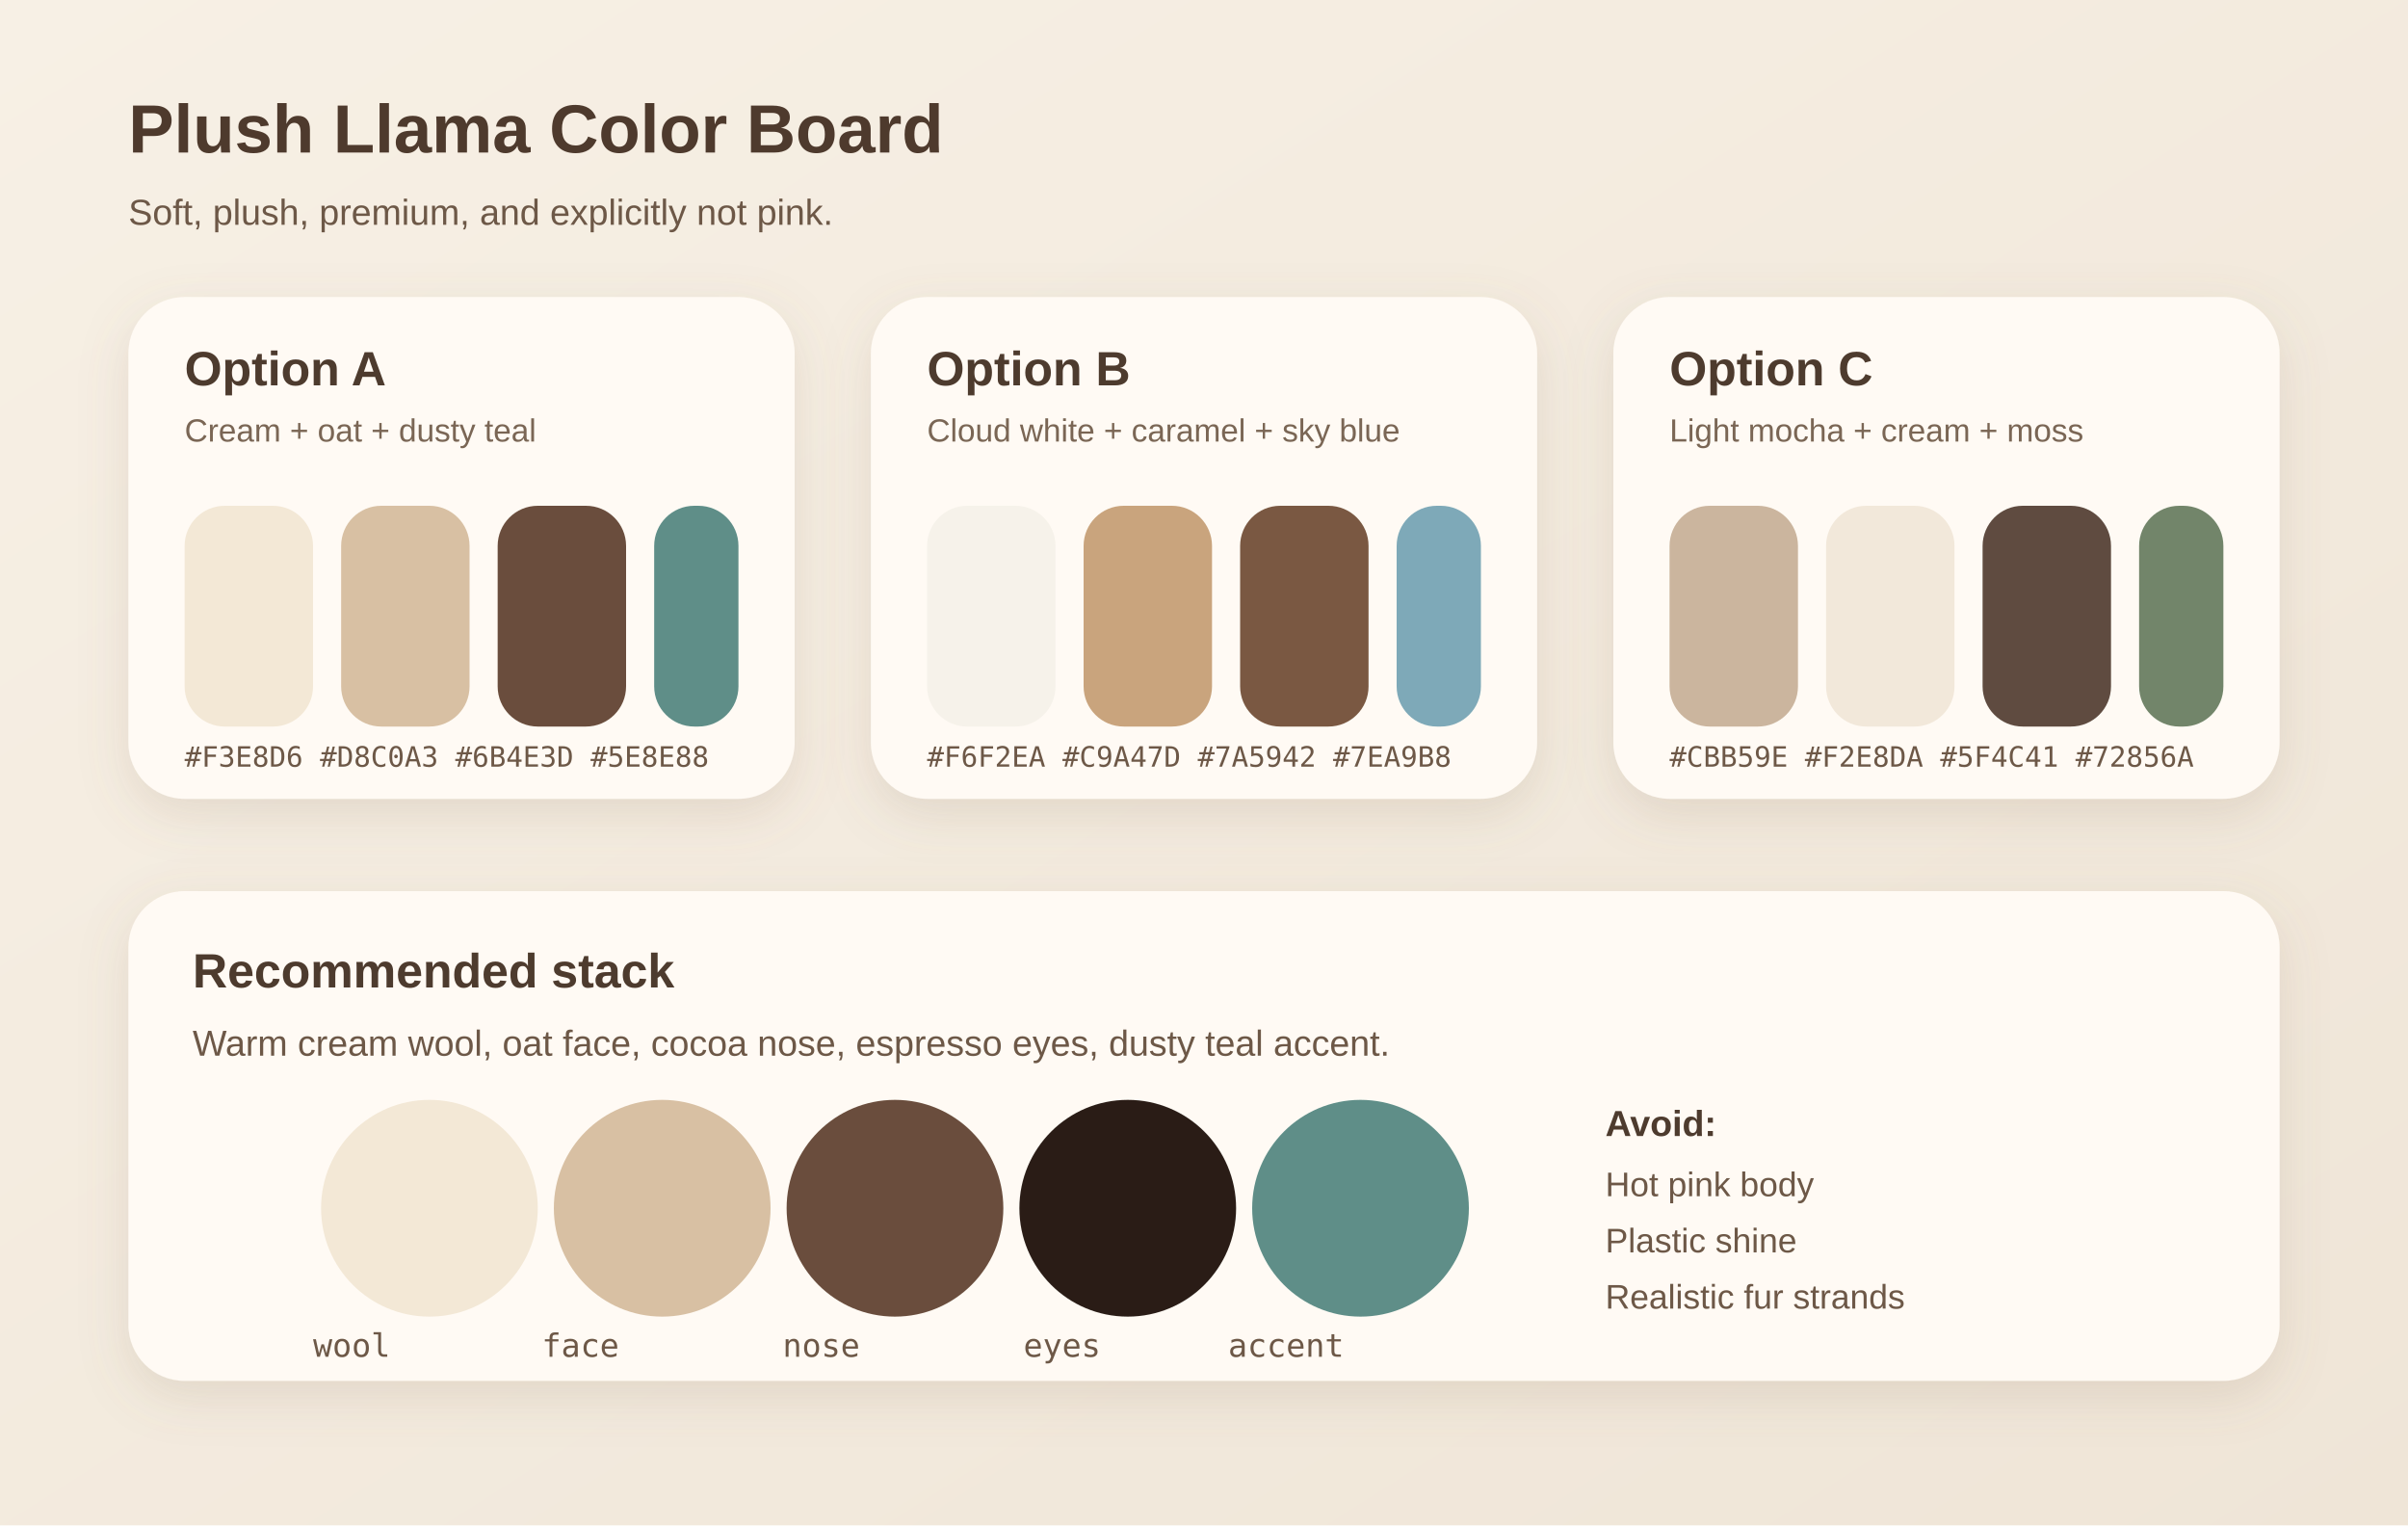
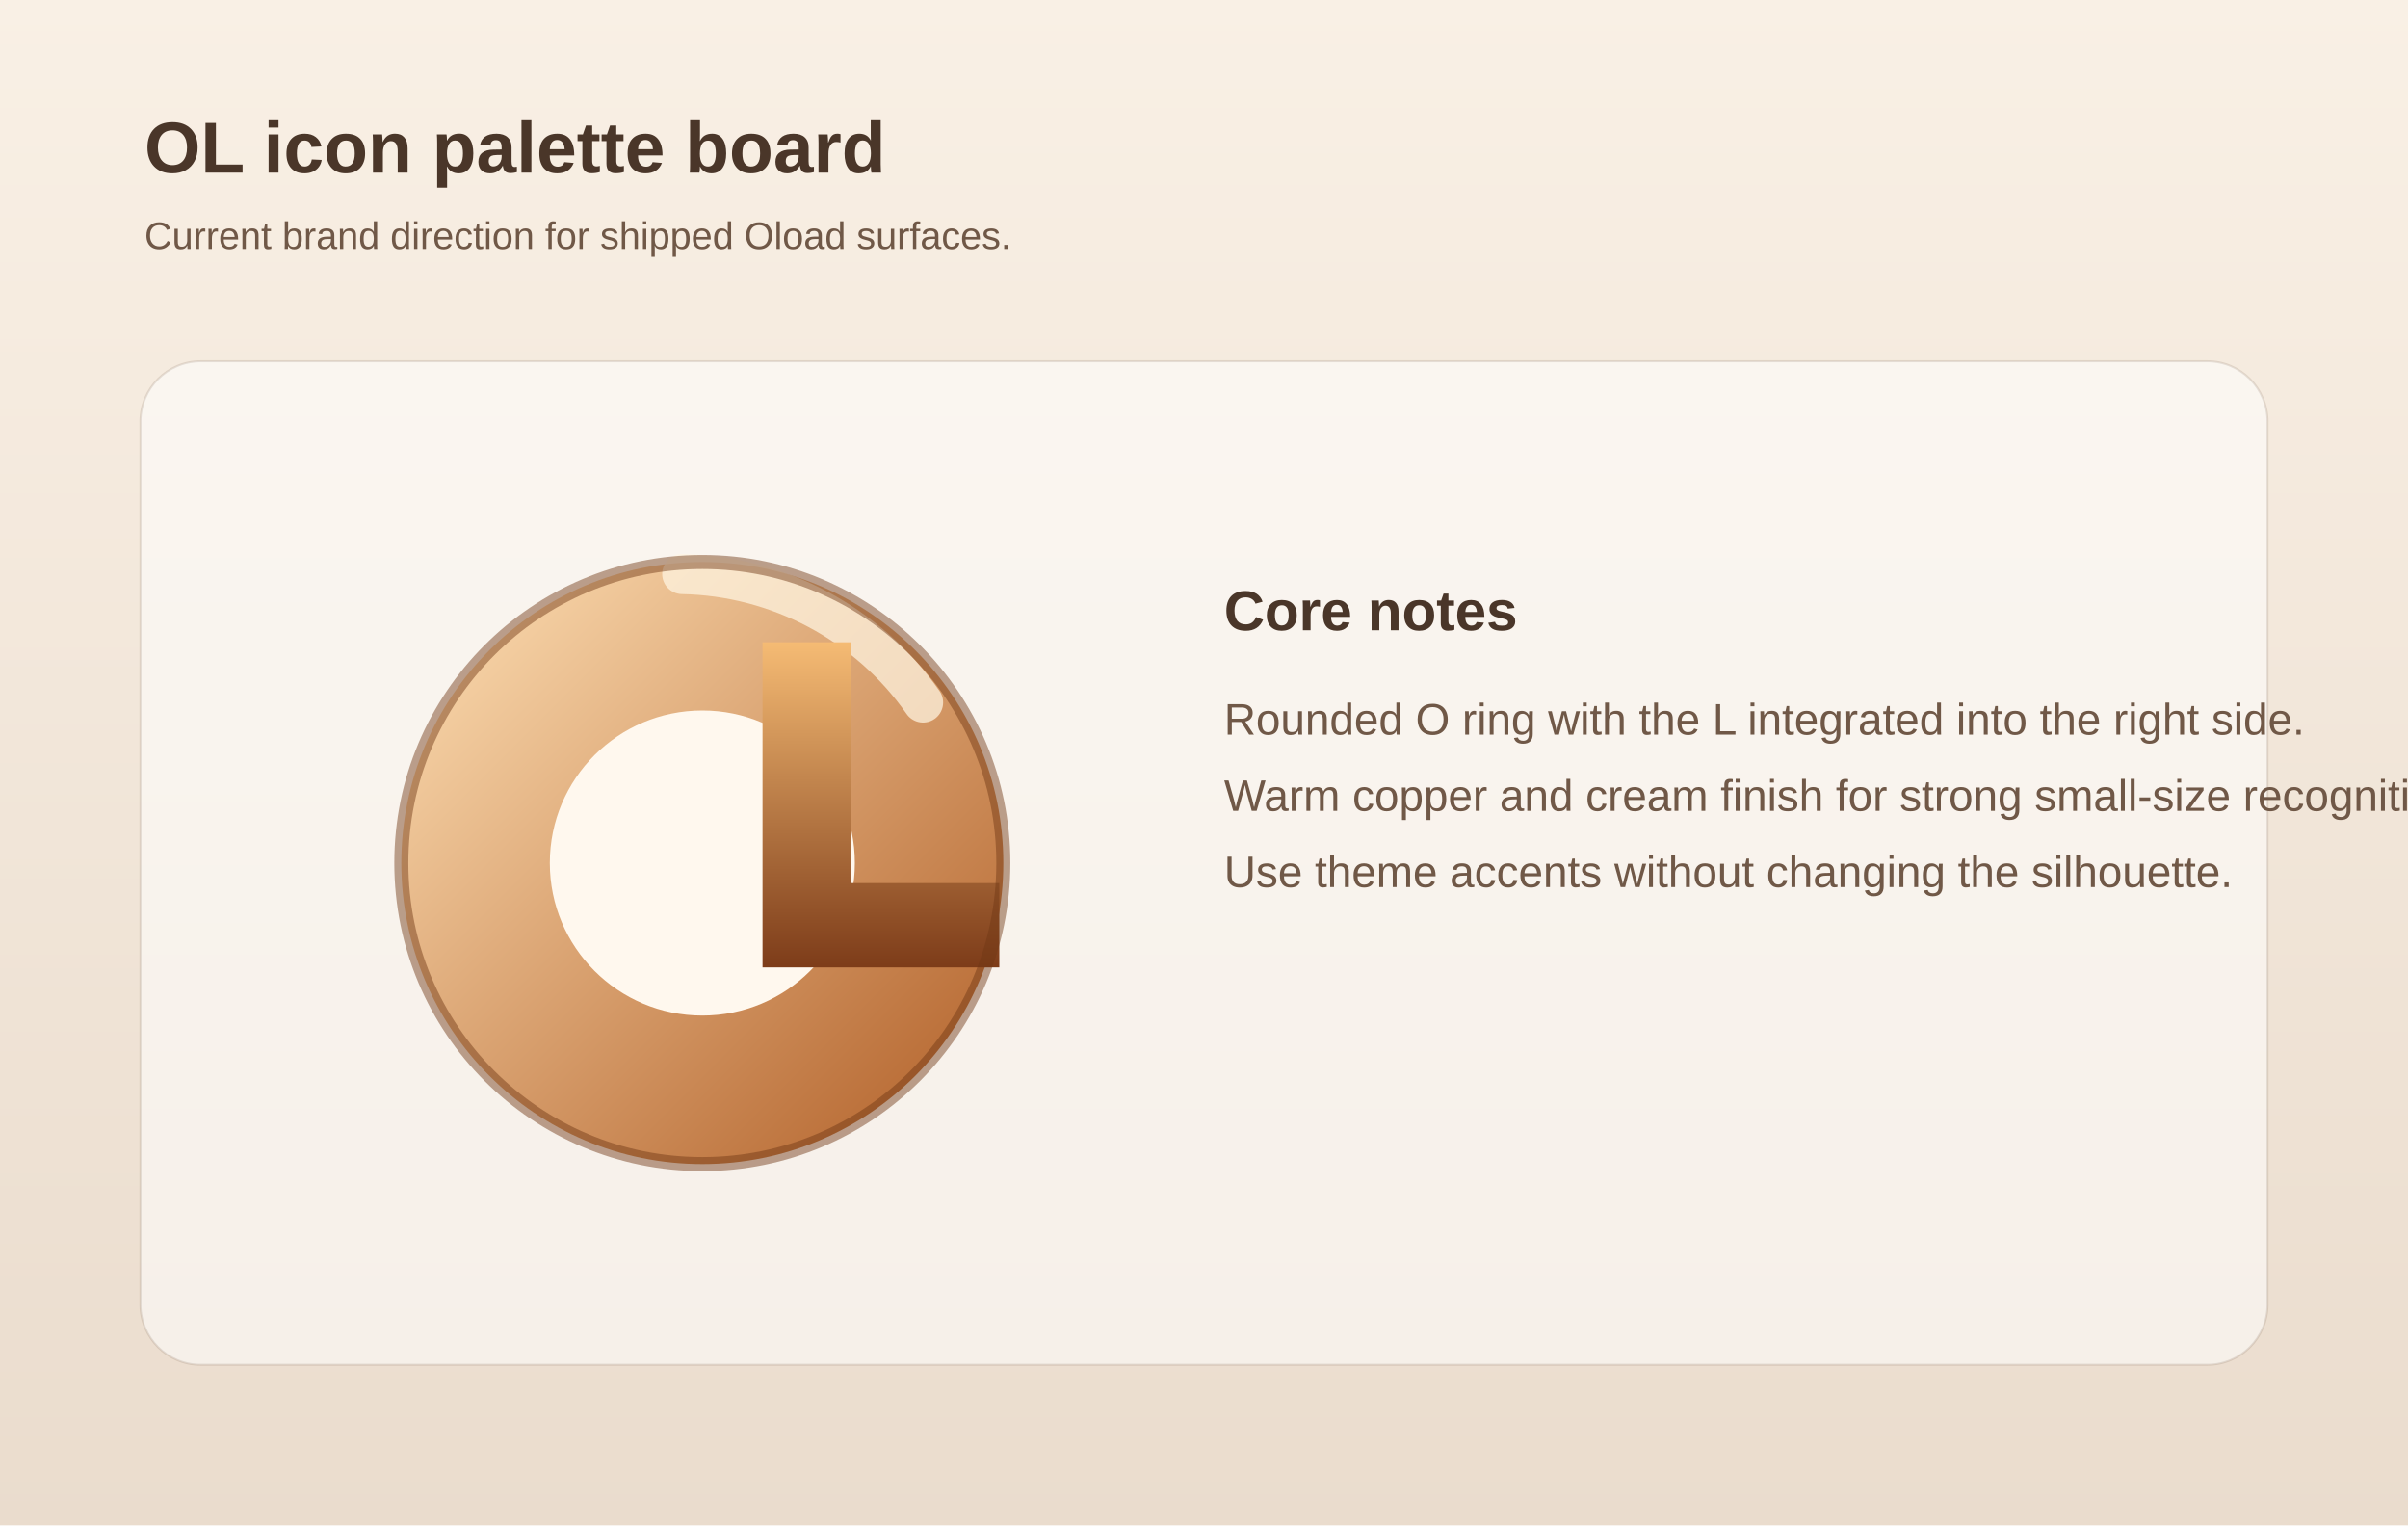
- <svg xmlns="http://www.w3.org/2000/svg" width="1200" height="760" viewBox="0 0 1200 760" role="img" aria-label="Plush llama color board">
+ <svg xmlns="http://www.w3.org/2000/svg" width="1200" height="760" viewBox="0 0 1200 760" role="img" aria-labelledby="title desc">
  <defs>
-     <linearGradient id="bg" x1="0" y1="0" x2="1" y2="1">
-       <stop offset="0%" stop-color="#f7f0e5" />
-       <stop offset="100%" stop-color="#efe5d7" />
+     <linearGradient id="bg" x1="0" y1="0" x2="0" y2="1">
+       <stop offset="0%" stop-color="#f9f0e5" />
+       <stop offset="100%" stop-color="#eadccd" />
    </linearGradient>
-     <filter id="shadow" x="-20%" y="-20%" width="140%" height="140%">
-       <feDropShadow dx="0" dy="8" stdDeviation="12" flood-color="#927a65" flood-opacity="0.18" />
-     </filter>
+     <linearGradient id="ring" x1="0" y1="0" x2="1" y2="1">
+       <stop offset="0%" stop-color="#ffe1b6" />
+       <stop offset="100%" stop-color="#b05d25" />
+     </linearGradient>
+     <linearGradient id="letter" x1="0" y1="0" x2="0" y2="1">
+       <stop offset="0%" stop-color="#f5bb74" />
+       <stop offset="100%" stop-color="#7d3c19" />
+     </linearGradient>
  </defs>
  <rect width="1200" height="760" fill="url(#bg)" />
-   <text x="64" y="76" font-family="Segoe UI, Arial, sans-serif" font-size="34" font-weight="700" fill="#4e3a2d">Plush Llama Color Board</text>
-   <text x="64" y="112" font-family="Segoe UI, Arial, sans-serif" font-size="18" fill="#6d5847">Soft, plush, premium, and explicitly not pink.</text>
-   <g filter="url(#shadow)">
-     <rect x="64" y="148" width="332" height="250" rx="28" fill="#fffaf4" />
-     <text x="92" y="192" font-family="Segoe UI, Arial, sans-serif" font-size="24" font-weight="700" fill="#4e3a2d">Option A</text>
-     <text x="92" y="220" font-family="Segoe UI, Arial, sans-serif" font-size="16" fill="#7a6654">Cream + oat + dusty teal</text>
-     <rect x="92" y="252" width="64" height="110" rx="20" fill="#F3E8D6" />
-     <rect x="170" y="252" width="64" height="110" rx="20" fill="#D8C0A3" />
-     <rect x="248" y="252" width="64" height="110" rx="20" fill="#6B4E3D" />
-     <rect x="326" y="252" width="42" height="110" rx="20" fill="#5E8E88" />
-     <text x="92" y="382" font-family="Consolas, monospace" font-size="14" fill="#6d5847">#F3E8D6  #D8C0A3  #6B4E3D  #5E8E88</text>
-   </g>
-   <g filter="url(#shadow)">
-     <rect x="434" y="148" width="332" height="250" rx="28" fill="#fffaf4" />
-     <text x="462" y="192" font-family="Segoe UI, Arial, sans-serif" font-size="24" font-weight="700" fill="#4e3a2d">Option B</text>
-     <text x="462" y="220" font-family="Segoe UI, Arial, sans-serif" font-size="16" fill="#7a6654">Cloud white + caramel + sky blue</text>
-     <rect x="462" y="252" width="64" height="110" rx="20" fill="#F6F2EA" />
-     <rect x="540" y="252" width="64" height="110" rx="20" fill="#C9A47D" />
-     <rect x="618" y="252" width="64" height="110" rx="20" fill="#7A5942" />
-     <rect x="696" y="252" width="42" height="110" rx="20" fill="#7EA9B8" />
-     <text x="462" y="382" font-family="Consolas, monospace" font-size="14" fill="#6d5847">#F6F2EA  #C9A47D  #7A5942  #7EA9B8</text>
-   </g>
-   <g filter="url(#shadow)">
-     <rect x="804" y="148" width="332" height="250" rx="28" fill="#fffaf4" />
-     <text x="832" y="192" font-family="Segoe UI, Arial, sans-serif" font-size="24" font-weight="700" fill="#4e3a2d">Option C</text>
-     <text x="832" y="220" font-family="Segoe UI, Arial, sans-serif" font-size="16" fill="#7a6654">Light mocha + cream + moss</text>
-     <rect x="832" y="252" width="64" height="110" rx="20" fill="#CBB59E" />
-     <rect x="910" y="252" width="64" height="110" rx="20" fill="#F2E8DA" />
-     <rect x="988" y="252" width="64" height="110" rx="20" fill="#5F4C41" />
-     <rect x="1066" y="252" width="42" height="110" rx="20" fill="#72856A" />
-     <text x="832" y="382" font-family="Consolas, monospace" font-size="14" fill="#6d5847">#CBB59E  #F2E8DA  #5F4C41  #72856A</text>
-   </g>
-   <g filter="url(#shadow)">
-     <rect x="64" y="444" width="1072" height="244" rx="28" fill="#fffaf4" />
-     <text x="96" y="492" font-family="Segoe UI, Arial, sans-serif" font-size="24" font-weight="700" fill="#4e3a2d">Recommended stack</text>
-     <text x="96" y="526" font-family="Segoe UI, Arial, sans-serif" font-size="18" fill="#6d5847">Warm cream wool, oat face, cocoa nose, espresso eyes, dusty teal accent.</text>
-     <circle cx="214" cy="602" r="54" fill="#F3E8D6" />
-     <circle cx="330" cy="602" r="54" fill="#D8C0A3" />
-     <circle cx="446" cy="602" r="54" fill="#6B4E3D" />
-     <circle cx="562" cy="602" r="54" fill="#2A1E18" />
-     <circle cx="678" cy="602" r="54" fill="#5E8E88" />
-     <text x="156" y="676" font-family="Consolas, monospace" font-size="16" fill="#6d5847">wool</text>
-     <text x="270" y="676" font-family="Consolas, monospace" font-size="16" fill="#6d5847">face</text>
-     <text x="390" y="676" font-family="Consolas, monospace" font-size="16" fill="#6d5847">nose</text>
-     <text x="510" y="676" font-family="Consolas, monospace" font-size="16" fill="#6d5847">eyes</text>
-     <text x="612" y="676" font-family="Consolas, monospace" font-size="16" fill="#6d5847">accent</text>
-     <text x="800" y="566" font-family="Segoe UI, Arial, sans-serif" font-size="18" font-weight="700" fill="#4e3a2d">Avoid:</text>
-     <text x="800" y="596" font-family="Segoe UI, Arial, sans-serif" font-size="17" fill="#6d5847">Hot pink body</text>
-     <text x="800" y="624" font-family="Segoe UI, Arial, sans-serif" font-size="17" fill="#6d5847">Plastic shine</text>
-     <text x="800" y="652" font-family="Segoe UI, Arial, sans-serif" font-size="17" fill="#6d5847">Realistic fur strands</text>
-   </g>
+   <text x="72" y="86" font-family="Segoe UI, Arial, sans-serif" font-size="36" font-weight="700" fill="#4a3629">OL icon palette board</text>
+   <text x="72" y="124" font-family="Segoe UI, Arial, sans-serif" font-size="19" fill="#705847">Current brand direction for shipped Oload surfaces.</text>
+   <rect x="70" y="180" width="1060" height="500" rx="30" fill="rgba(255,255,255,0.54)" stroke="rgba(90,58,38,0.14)" />
+   <circle cx="350" cy="430" r="150" fill="url(#ring)" />
+   <circle cx="350" cy="430" r="76" fill="#fff8ee" />
+   <path d="M340 286a150 150 0 0 1 120 64" fill="none" stroke="#fff5e2" stroke-width="20" stroke-linecap="round" opacity="0.72" />
+   <path d="M380 320h44v120h74v42H380z" fill="url(#letter)" />
+   <circle cx="350" cy="430" r="150" fill="none" stroke="#6f3714" stroke-width="7" opacity="0.46" />
+   <text x="610" y="314" font-family="Segoe UI, Arial, sans-serif" font-size="28" font-weight="700" fill="#4a3629">Core notes</text>
+   <text x="610" y="366" font-family="Segoe UI, Arial, sans-serif" font-size="22" fill="#705847">Rounded O ring with the L integrated into the right side.</text>
+   <text x="610" y="404" font-family="Segoe UI, Arial, sans-serif" font-size="22" fill="#705847">Warm copper and cream finish for strong small-size recognition.</text>
+   <text x="610" y="442" font-family="Segoe UI, Arial, sans-serif" font-size="22" fill="#705847">Use theme accents without changing the silhouette.</text>
</svg>
